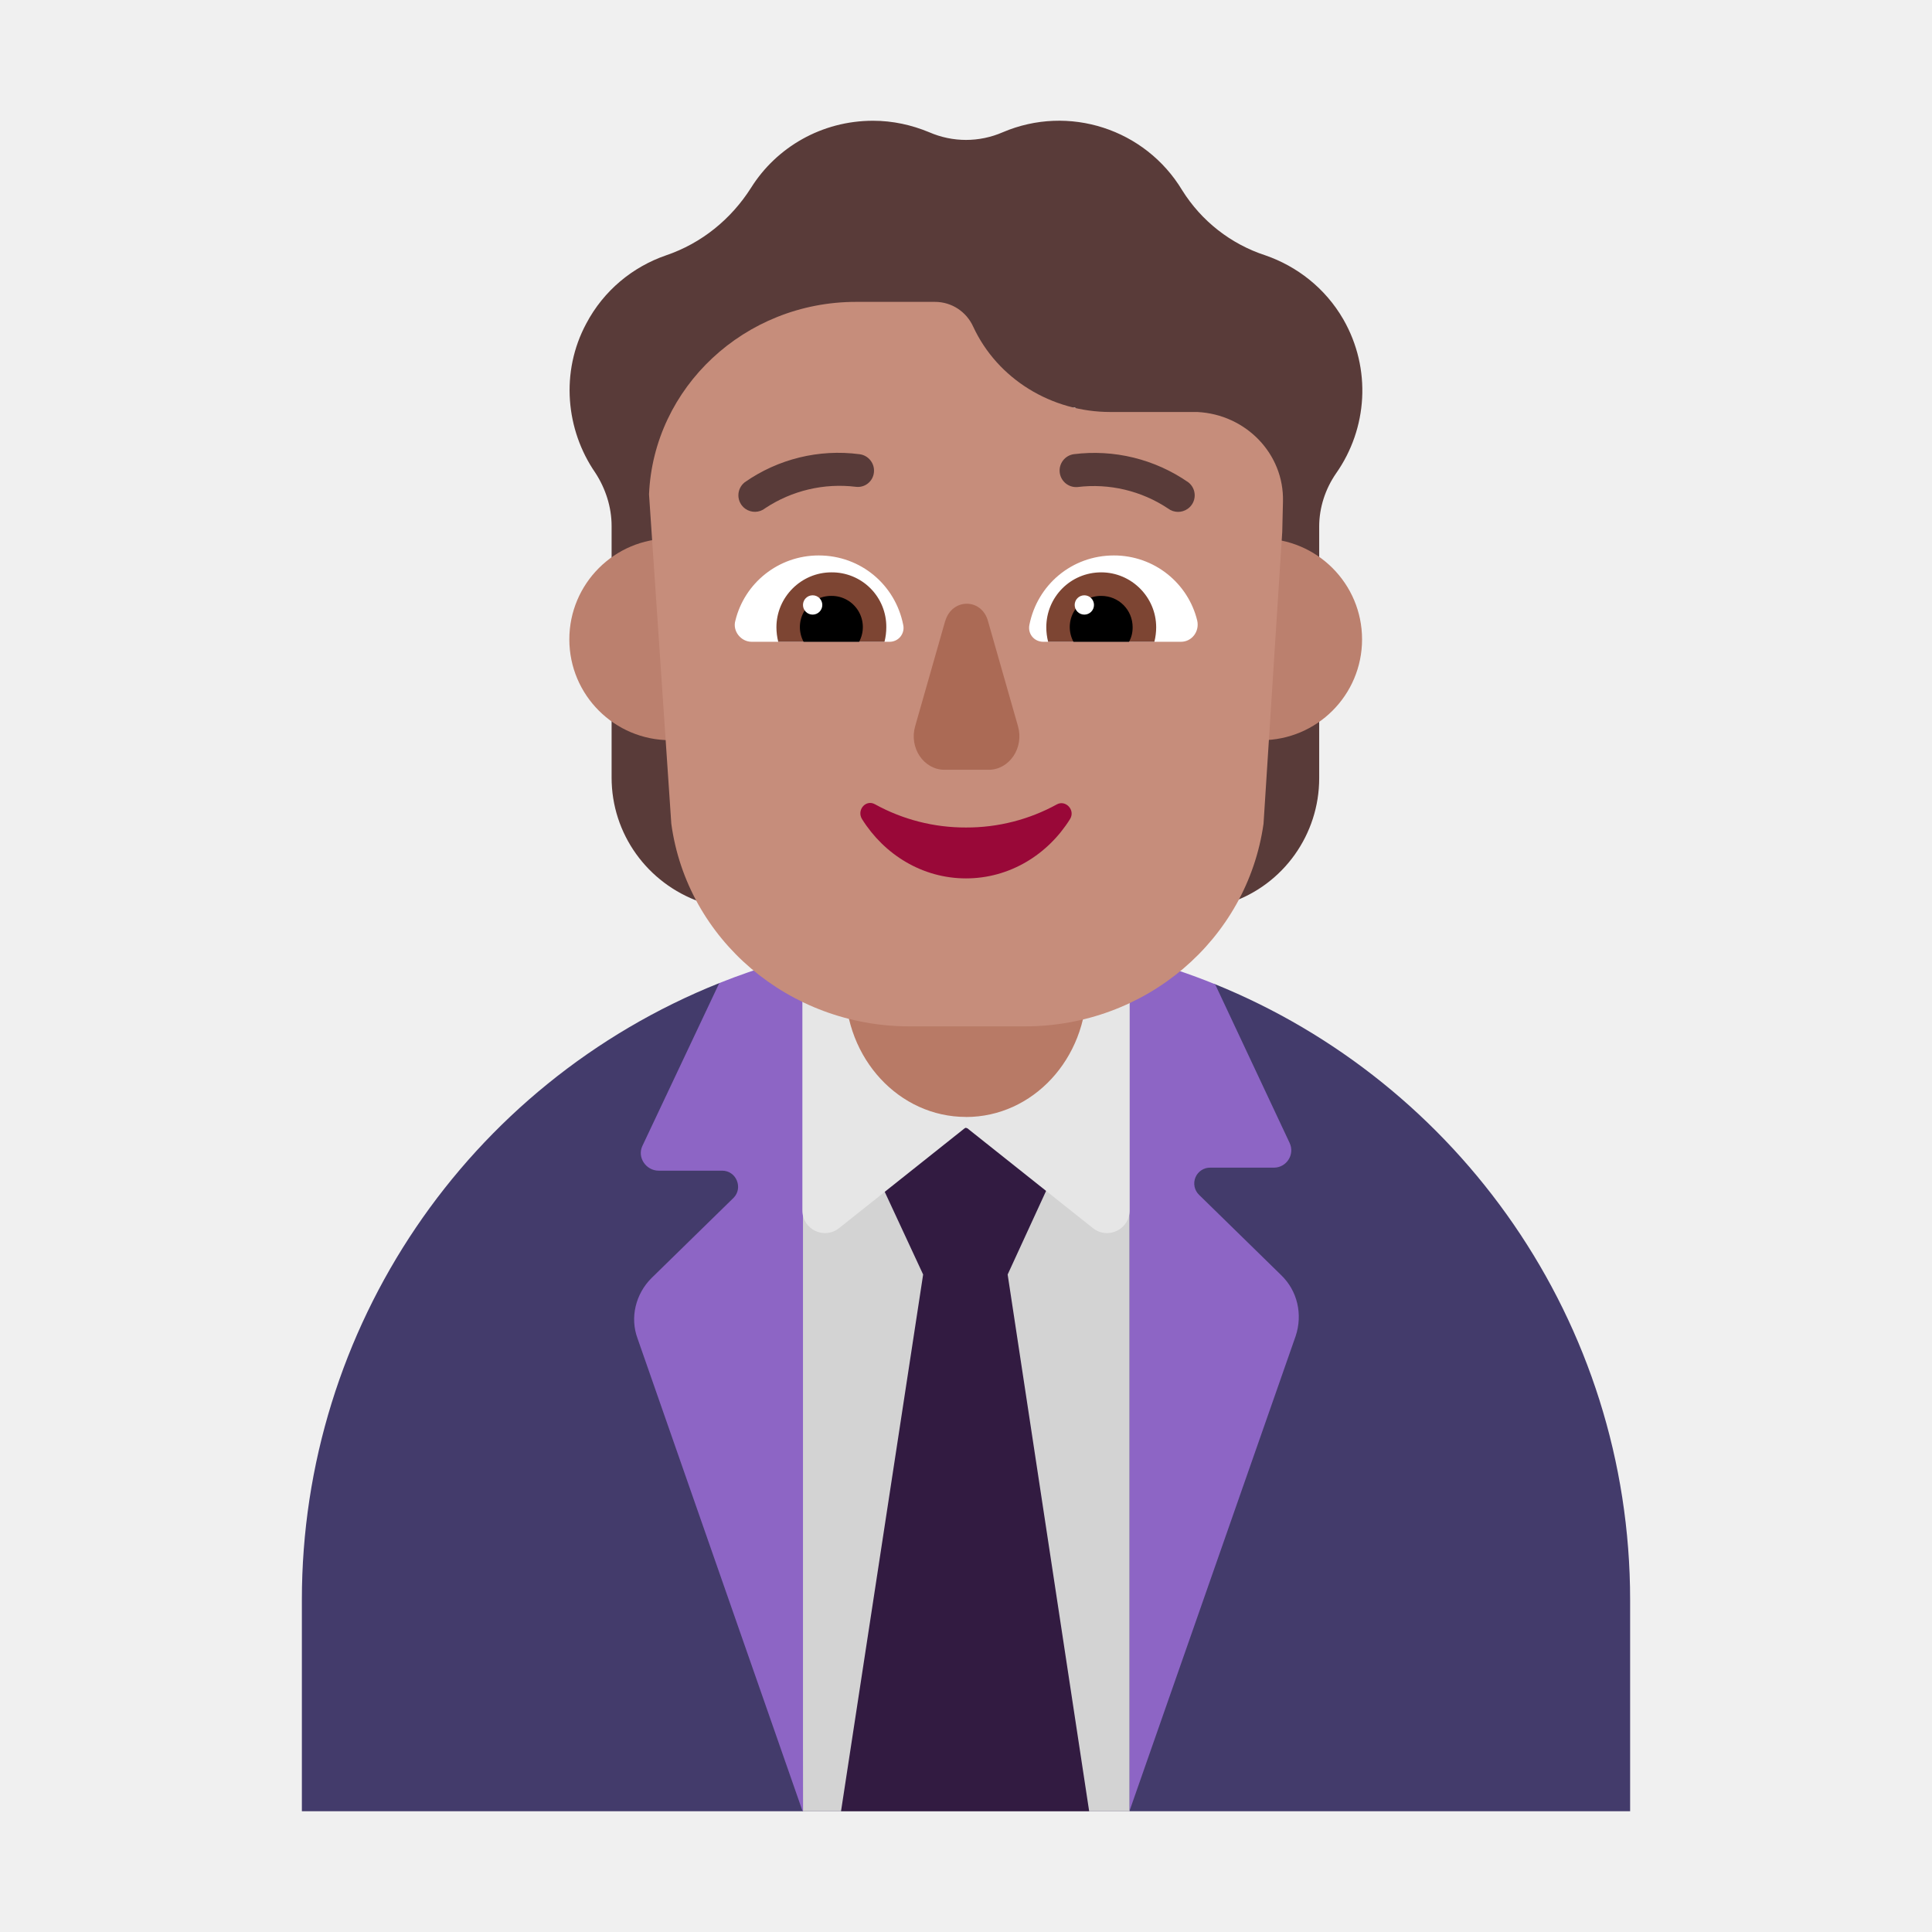
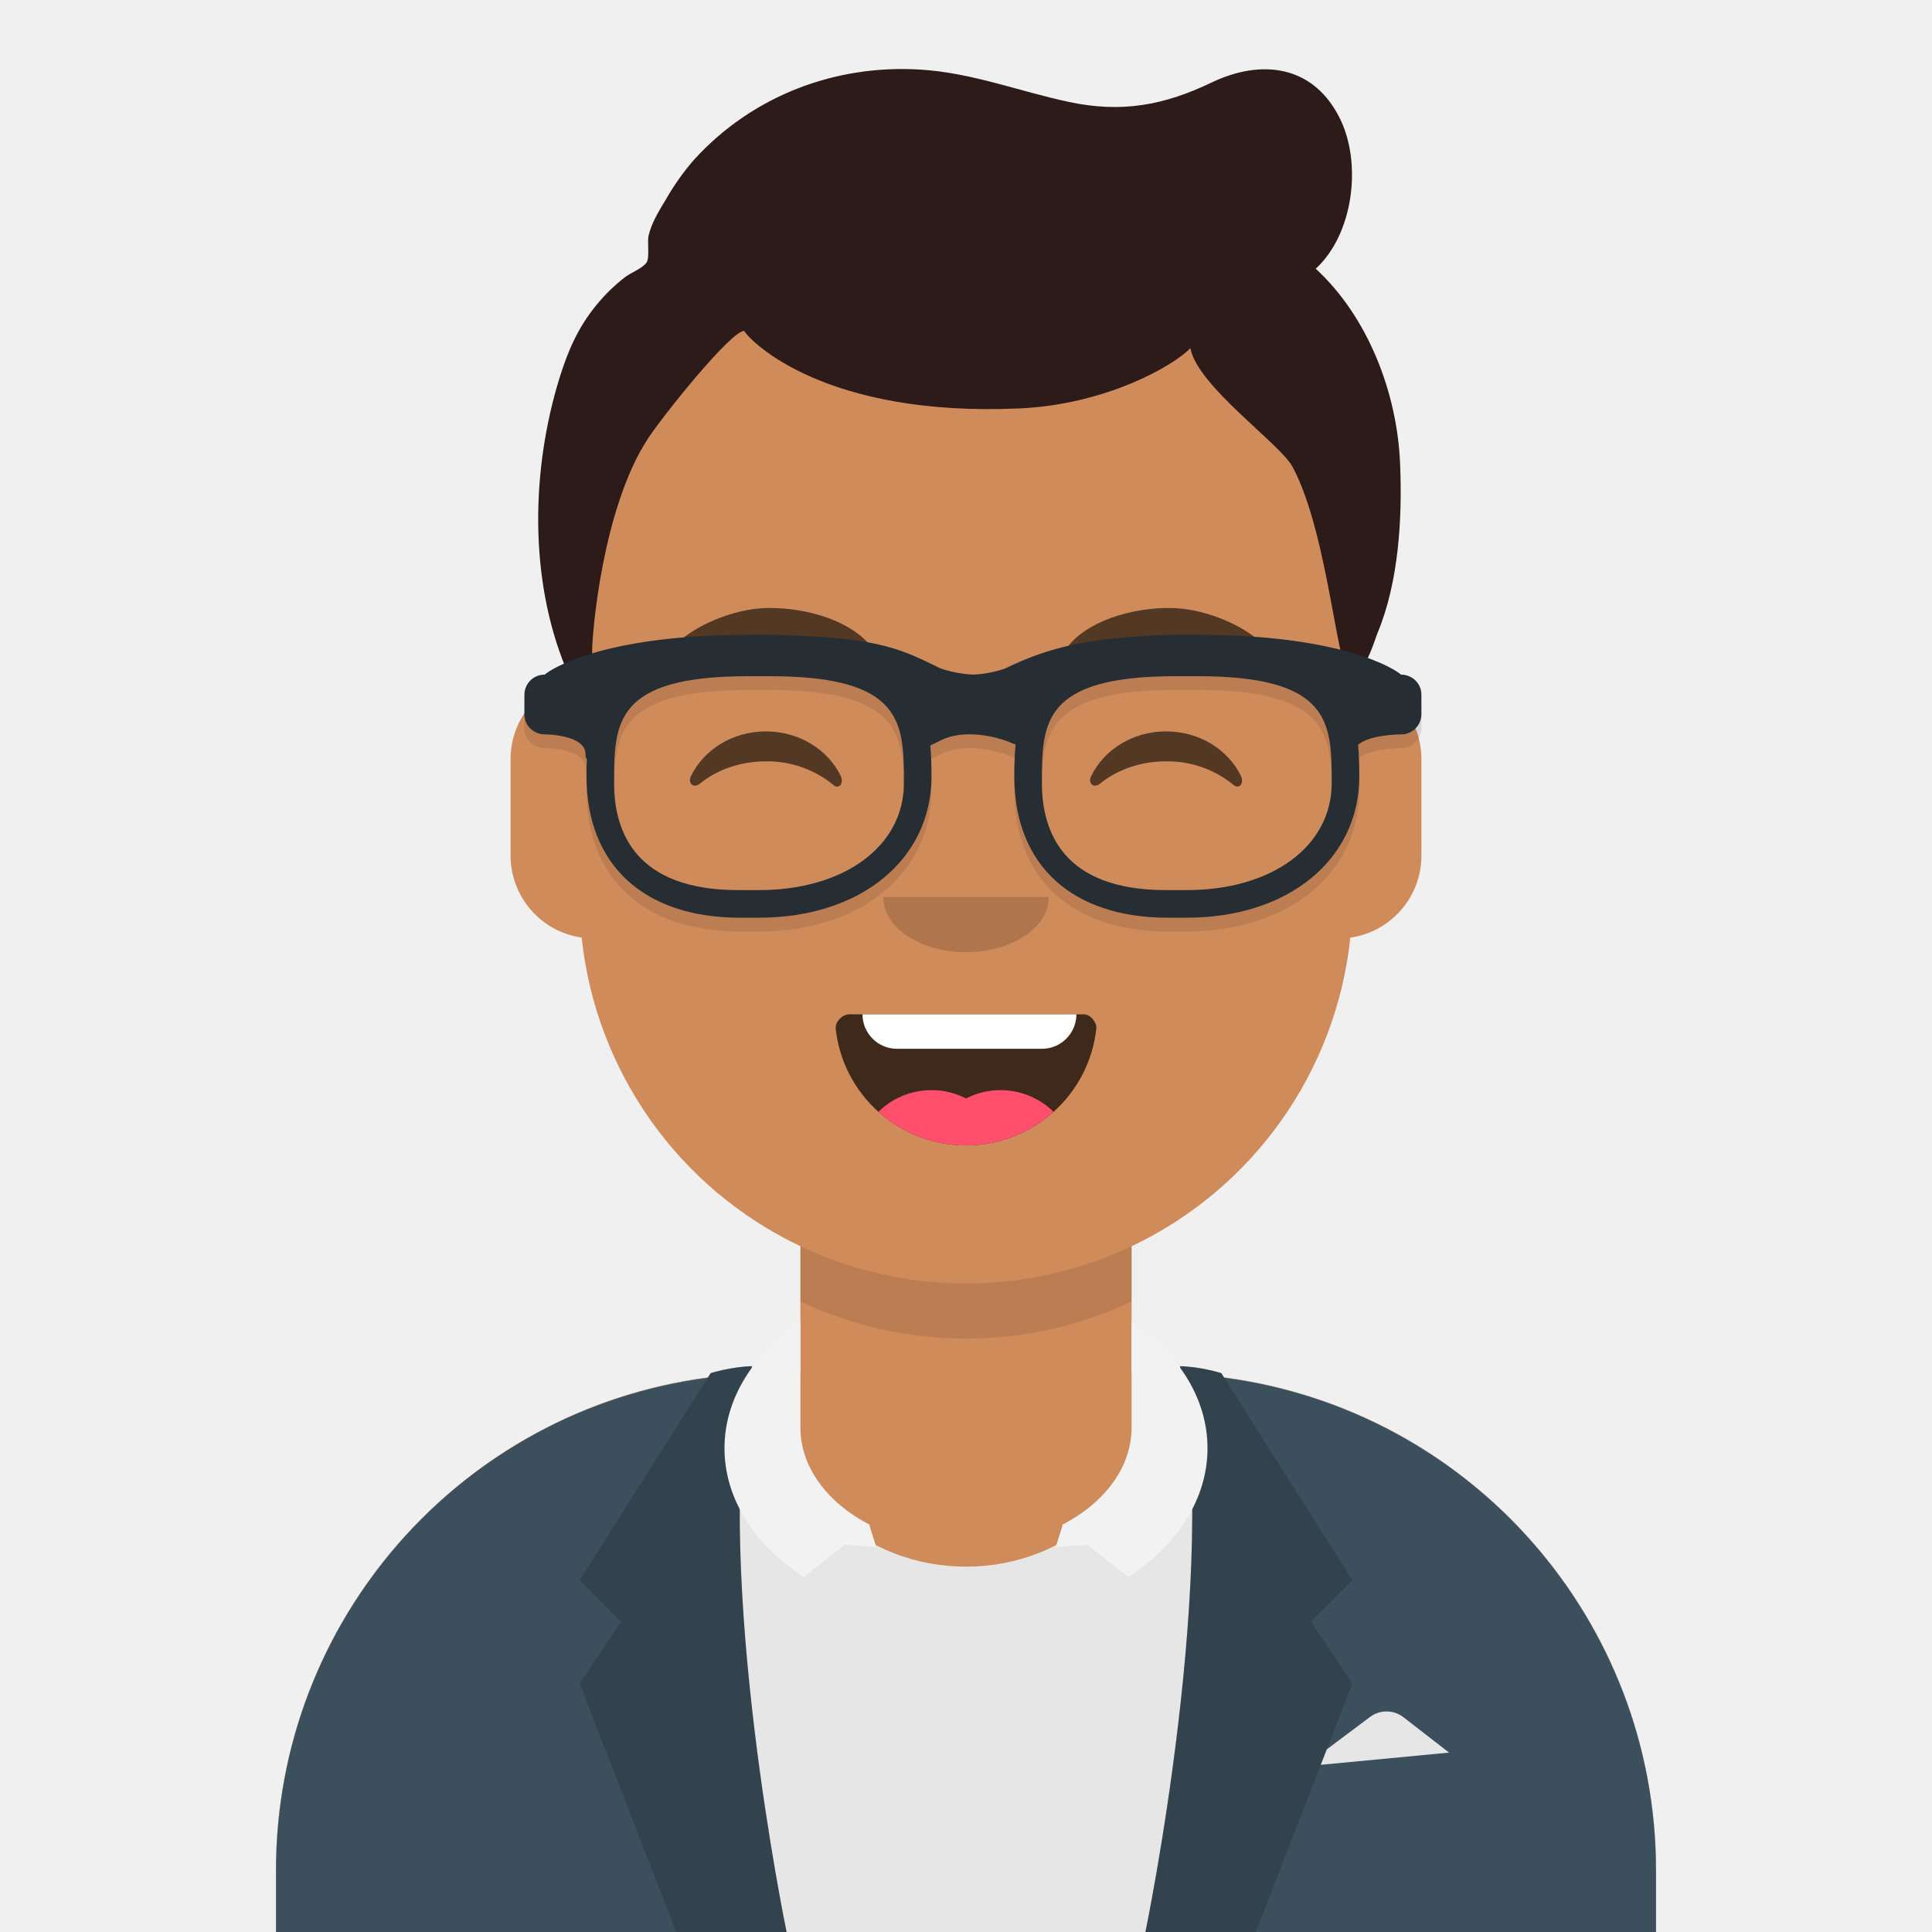
- <svg xmlns="http://www.w3.org/2000/svg" viewBox="0 0 32 32" width="128" height="128">
-   <g fill="none">
-     <path fill="#433b6b" d="m15.996 15.996l-4.08.286A11 11 0 0 0 5 26.5V30h22v-3.5c0-4.614-2.849-8.57-6.881-10.201z" />
-     <path fill="#d3d3d3" d="M18.71 16.12h-5.42L13.3 30h5.41z" />
-     <path fill="#8d65c5" d="m18.874 15.88l-.164.16v13.95l2.75-7.86c.12-.36.03-.75-.24-1.01l-1.36-1.33a.262.262 0 0 1 .19-.45h1.05c.21 0 .35-.22.26-.41l-1.23-2.62l-.004-.008a11 11 0 0 0-1.252-.422m-6.961.403l-.003.007l-1.27 2.69c-.09.19.06.41.27.41h1.05c.24 0 .35.29.19.45l-1.36 1.33c-.26.26-.36.65-.23 1l2.73 7.82h.01v-13.9l-.425-.14q-.49.144-.962.333" />
-     <path fill="#321b41" d="m15.99 18.68l-1.68.32l.98 2.11L13.93 30h4.11l-1.35-8.89l.97-2.11z" />
-     <path fill="#e6e6e6" d="M16 15.31h-2.71v4.74c0 .31.36.49.61.29l2.1-1.67l2.1 1.67c.25.2.61.02.61-.29v-4.74z" />
-     <path fill="#b87a66" d="M16 18.5c-1.107 0-2-.964-2-2.159V13.66c0-1.195.893-2.159 2-2.159s2 .964 2 2.159v2.682c0 1.195-.893 2.159-2 2.159" />
-     <path fill="#593b39" d="M22.25 5.29c-.3-.52-.77-.88-1.29-1.06a2.56 2.56 0 0 1-1.38-1.08a2.38 2.38 0 0 0-2.97-.96c-.39.17-.83.17-1.22 0c-.29-.12-.6-.19-.93-.19c-.85 0-1.6.44-2.02 1.11c-.33.52-.82.92-1.41 1.12c-.55.19-1.03.58-1.32 1.13c-.43.8-.34 1.76.15 2.47c.17.26.27.57.27.88v4.17c0 .93.59 1.75 1.47 2.06l1.89.65V8.17c.15-.14.27-.31.38-.5c.17-.29.27-.61.3-.92a2.32 2.32 0 0 0 1.82-.55c.42.35.95.57 1.54.57c.1 0 .19-.01.28-.02a2.37 2.37 0 0 0 .68 1.42v7.43l1.89-.65c.88-.3 1.47-1.13 1.47-2.06V8.72c0-.31.1-.62.28-.88c.52-.74.59-1.73.12-2.55" />
-     <path fill="#bb806e" d="M12.77 10.59a1.67 1.67 0 1 1-3.34 0a1.67 1.67 0 0 1 3.34 0m9.79 0a1.67 1.67 0 1 1-3.34 0a1.67 1.67 0 0 1 3.34 0" />
-     <path fill="#c68d7b" d="M10.75 8.188C10.825 6.418 12.334 5 14.178 5h1.307c.282 0 .523.166.634.41c.402.868 1.298 1.414 2.273 1.414h1.44c.804.04 1.438.693 1.418 1.483l-.012.503l-.31 4.834C20.656 15.566 18.976 17 16.974 17h-1.911c-1.992 0-3.682-1.434-3.944-3.356z" />
-     <path fill="#fff" d="M12.18 10.28c.15-.62.71-1.08 1.38-1.08c.7 0 1.27.49 1.4 1.15a.23.23 0 0 1-.23.28h-2.28c-.18 0-.32-.18-.27-.35m7.65 0c-.15-.62-.71-1.08-1.38-1.08c-.7 0-1.27.49-1.4 1.15c-.03.15.08.28.23.28h2.28c.18 0 .31-.17.27-.35" />
-     <path fill="#7d4533" d="M12.86 10.39c0-.5.41-.91.91-.91a.9.9 0 0 1 .91.91q0 .12-.03.24h-1.76a1 1 0 0 1-.03-.24m6.29 0c0-.5-.41-.91-.91-.91c-.51 0-.91.41-.91.91q0 .12.03.24h1.76q.03-.12.03-.24" />
-     <path fill="#000" d="M13.77 9.87a.516.516 0 0 1 .46.76h-.92a.516.516 0 0 1 .46-.76m4.47 0a.516.516 0 0 0-.46.76h.92q.06-.105.06-.24c0-.29-.23-.52-.52-.52" />
-     <path fill="#fff" d="M13.62 10.02a.16.16 0 1 1-.32 0a.16.16 0 0 1 .32 0m4.5 0a.16.16 0 1 1-.32 0a.16.16 0 0 1 .32 0" />
-     <path fill="#ab6a55" d="m15.654 10.29l-.496 1.738c-.103.356.14.722.487.722h.73c.345 0 .589-.366.486-.722l-.496-1.738c-.103-.387-.599-.387-.71 0" />
-     <path fill="#990838" d="M16 13.706a3.1 3.1 0 0 1-1.508-.385c-.153-.085-.306.097-.214.246c.367.587.999.982 1.722.982c.724 0 1.356-.395 1.723-.982c.092-.15-.071-.32-.214-.246a3.1 3.1 0 0 1-1.509.385" />
-     <path fill="#593b39" d="M12.345 8.427a.274.274 0 0 0 .33-.01a2.23 2.23 0 0 1 1.5-.354a.267.267 0 0 0 .3-.24a.274.274 0 0 0-.24-.3a2.7 2.7 0 0 0-1.9.465a.274.274 0 0 0 .01.439m7.001-.005a.275.275 0 0 0 .327.005a.273.273 0 0 0 .01-.438a2.73 2.73 0 0 0-1.9-.466a.274.274 0 0 0 .063.544a2.22 2.22 0 0 1 1.5.355" />
+ <svg xmlns="http://www.w3.org/2000/svg" width="128" height="128" viewBox="0 0 280 280" fill="none" shape-rendering="auto">
+   <mask id="viewboxMask">
+     <rect width="280" height="280" rx="0" ry="0" x="0" y="0" fill="#fff" />
+   </mask>
+   <g mask="url(#viewboxMask)">
+     <g transform="translate(8)">
+       <path d="M132 36a56 56 0 0 0-56 56v6.17A12 12 0 0 0 66 110v14a12 12 0 0 0 10.3 11.88 56.04 56.04 0 0 0 31.7 44.73v18.4h-4a72 72 0 0 0-72 72v9h200v-9a72 72 0 0 0-72-72h-4v-18.39a56.04 56.04 0 0 0 31.7-44.73A12 12 0 0 0 198 124v-14a12 12 0 0 0-10-11.83V92a56 56 0 0 0-56-56Z" fill="#d08b5b" />
+       <path d="M108 180.61v8a55.79 55.79 0 0 0 24 5.39c8.59 0 16.73-1.93 24-5.39v-8a55.79 55.79 0 0 1-24 5.39 55.79 55.79 0 0 1-24-5.39Z" fill="#000" fill-opacity=".1" />
+       <g transform="translate(0 170)">
+         <path d="M132 57.05c14.91 0 27-11.2 27-25 0-1.01-.06-2.01-.2-3h1.2a72 72 0 0 1 72 72V110H32v-8.95a72 72 0 0 1 72-72h1.2c-.14.99-.2 1.99-.2 3 0 13.8 12.09 25 27 25Z" fill="#E6E6E6" />
+         <path d="M100.78 29.12 101 28c-2.96.05-6 1-6 1l-.42.66A72.01 72.01 0 0 0 32 101.06V110h74s-10.7-51.56-5.24-80.8l.02-.08ZM158 110s11-53 5-82c2.96.05 6 1 6 1l.42.66a72.01 72.01 0 0 1 62.58 71.4V110h-74Z" fill="#3c4f5c" />
+         <path d="M101 28c-6 29 5 82 5 82H90L76 74l6-9-6-6 19-30s3.04-.95 6-1ZM163 28c6 29-5 82-5 82h16l14-36-6-9 6-6-19-30s-3.04-.95-6-1Z" fill-rule="evenodd" clip-rule="evenodd" fill="#000" fill-opacity=".15" />
+         <path d="M108 21.54c-6.77 4.6-11 11.12-11 18.35 0 7.4 4.43 14.05 11.48 18.67l5.94-4.68 4.58.33-1-3.15.08-.06c-6.1-3.15-10.08-8.3-10.08-14.12V21.54ZM156 36.88c0 5.82-3.98 10.97-10.08 14.12l.08.06-1 3.15 4.58-.33 5.94 4.68C162.57 53.94 167 47.29 167 39.89c0-7.23-4.23-13.75-11-18.35v15.34Z" fill="#F2F2F2" />
+         <path d="m183.42 85.77.87-2.24 6.27-4.7a4 4 0 0 1 4.85.05l6.6 5.12-18.59 1.77Z" fill="#E6E6E6" />
+       </g>
+       <g transform="translate(78 134)">
+         <path fill-rule="evenodd" clip-rule="evenodd" d="M35.12 15.13a19 19 0 0 0 37.77-.09c.08-.77-.77-2.04-1.85-2.04H37.1C36 13 35 14.18 35.12 15.13Z" fill="#000" fill-opacity=".7" />
+         <path d="M70 13H39a5 5 0 0 0 5 5h21a5 5 0 0 0 5-5Z" fill="#fff" />
+         <path d="M66.7 27.14A10.96 10.96 0 0 0 54 25.2a10.95 10.95 0 0 0-12.7 1.94A18.93 18.93 0 0 0 54 32c4.88 0 9.33-1.84 12.7-4.86Z" fill="#FF4F6D" />
+       </g>
+       <g transform="translate(104 122)">
+         <path fill-rule="evenodd" clip-rule="evenodd" d="M16 8c0 4.42 5.37 8 12 8s12-3.58 12-8" fill="#000" fill-opacity=".16" />
+       </g>
+       <g transform="translate(76 90)">
+         <path d="M16.16 22.45c1.85-3.8 6-6.45 10.84-6.45 4.81 0 8.96 2.63 10.82 6.4.55 1.13-.24 2.05-1.03 1.37a15.05 15.05 0 0 0-9.8-3.43c-3.73 0-7.12 1.24-9.55 3.23-.9.73-1.82-.01-1.28-1.12ZM74.16 22.45c1.85-3.8 6-6.45 10.84-6.45 4.81 0 8.96 2.63 10.82 6.4.55 1.13-.24 2.05-1.03 1.37a15.05 15.05 0 0 0-9.8-3.43c-3.74 0-7.13 1.24-9.56 3.23-.9.73-1.82-.01-1.28-1.12Z" fill-rule="evenodd" clip-rule="evenodd" fill="#000" fill-opacity=".6" />
+       </g>
+       <g transform="translate(76 82)">
+         <path d="M26.55 6.15c-5.8.27-15.2 4.49-14.96 10.34.01.18.3.27.43.12 2.76-2.96 22.32-5.95 29.2-4.36.64.14 1.12-.48.72-.93-3.43-3.85-10.2-5.43-15.4-5.18ZM86.45 6.15c5.8.27 15.2 4.49 14.96 10.34-.01.18-.3.27-.43.12-2.76-2.96-22.32-5.95-29.2-4.36-.64.14-1.12-.48-.72-.93 3.43-3.85 10.2-5.43 15.4-5.18Z" fill-rule="evenodd" clip-rule="evenodd" fill="#000" fill-opacity=".6" />
+       </g>
+       <g transform="translate(-1)">
+         <path fill-rule="evenodd" clip-rule="evenodd" d="M183.68 38.95c5.4-4.95 6.7-14.99 3.64-21.5-3.77-8-11.42-9-18.75-5.48-6.9 3.31-13.06 4.42-20.62 2.81-7.26-1.54-14.14-4.26-21.65-4.7-12.32-.74-24.3 3.83-32.7 13.05a35.75 35.75 0 0 0-4.11 5.8c-.98 1.63-2.08 3.38-2.5 5.26-.2.9.18 3.1-.27 3.83-.48.8-2.3 1.52-3.07 2.1a25.02 25.02 0 0 0-4.18 4.05c-2.66 3.22-4.13 6.59-5.37 10.57-4.1 13.25-4.45 29 .86 42 .7 1.74 2.9 5.36 4.18 1.64.26-.73-.33-3.19-.33-3.93 0-2.72 1.5-20.73 8.05-30.82 2.13-3.28 11.97-15.58 13.98-15.68 1.07 1.7 11.88 12.51 39.94 11.24 12.66-.58 22.4-6.27 24.74-8.73 1.03 5.53 13 13.81 14.82 17.22 5.26 9.85 6.43 30.3 8.44 30.27 2.01-.04 3.45-5.24 3.87-6.23 3.07-7.38 3.6-16.64 3.26-24.56-.42-10.2-4.63-21.23-12.23-28.22Z" fill="#2c1b18" />
+       </g>
+       <g transform="translate(49 72)" />
+       <g transform="translate(62 42)">
+         <g fill-rule="evenodd" clip-rule="evenodd">
+           <path d="M38.5 52c-21.3 0-28.85 5.1-29.55 5.77A2.92 2.92 0 0 0 6 60.66v2.88c0 1.6 1.32 2.89 2.95 2.89 0 0 5.91 0 5.91 2.88 0 .44.07.65.19.68-.04.82-.05 1.66-.05 2.5C15 85.34 23.31 93 37.24 93H40c14.72 0 25-8.43 25-20.5 0-1.5-.04-3-.17-4.46l1.58-.77c.58-.29 1.21-.5 1.9-.64 1.85-.38 3.95-.22 5.99.28.73.18 1.26.35 1.5.45l1.38.55c-.14 1.5-.18 3.04-.18 4.6C77 85.34 85.31 93 99.24 93H102c14.72 0 25-8.43 25-20.5 0-1.54-.04-3.07-.18-4.56 1.74-1.51 6.22-1.51 6.22-1.51a2.92 2.92 0 0 0 2.96-2.89v-2.88c0-1.6-1.32-2.89-2.96-2.89-.69-.67-8.25-5.77-29.54-5.77H100.53c-1.8 0-3.44.07-4.97.2-9.54.54-14.68 2.15-19.92 4.7a17 17 0 0 1-4.56.87 17.01 17.01 0 0 1-4.81-.91l-.42-.2v-.01c-4.94-2.42-8.43-4.13-20.78-4.55a61.2 61.2 0 0 0-3.6-.1H38.5ZM19 73.5C19 64.84 19 58 38.39 58h3.22C61 58 61 64.84 61 73.5 61 82.63 52.36 89 40 89h-3.03C22.12 89 19 80.57 19 73.5Zm62 0c0-8.66 0-15.5 19.39-15.5h3.22C123 58 123 64.84 123 73.5c0 9.13-8.64 15.5-21 15.5h-3.03C84.12 89 81 80.57 81 73.5Z" fill="#000" fill-opacity=".1" />
+           <path d="M38.5 50c-21.3 0-28.85 5.1-29.55 5.77A2.92 2.92 0 0 0 6 58.66v2.88c0 1.6 1.32 2.89 2.95 2.89 0 0 5.91 0 5.91 2.88 0 .44.07.65.19.68-.04.82-.05 1.66-.05 2.5C15 83.34 23.31 91 37.24 91H40c14.72 0 25-8.43 25-20.5 0-1.5-.04-3-.17-4.46l1.58-.77c.58-.29 1.21-.5 1.9-.64 1.85-.38 3.95-.22 5.99.28.73.18 1.26.35 1.5.45l1.38.55c-.14 1.5-.18 3.04-.18 4.6C77 83.34 85.31 91 99.24 91H102c14.72 0 25-8.43 25-20.5 0-1.54-.04-3.07-.18-4.56 1.74-1.51 6.22-1.51 6.22-1.51a2.92 2.92 0 0 0 2.96-2.89v-2.88c0-1.6-1.32-2.89-2.96-2.89-.69-.67-8.25-5.77-29.54-5.77H100.53c-1.8 0-3.44.07-4.97.2-9.54.54-14.68 2.15-19.92 4.7a17 17 0 0 1-4.56.87 17.01 17.01 0 0 1-4.81-.91l-.42-.2v-.01c-4.94-2.42-8.43-4.13-20.78-4.55a61.2 61.2 0 0 0-3.6-.1H38.5ZM19 71.5C19 62.84 19 56 38.39 56h3.22C61 56 61 62.84 61 71.5 61 80.63 52.36 87 40 87h-3.03C22.12 87 19 78.57 19 71.5Zm62 0c0-8.66 0-15.5 19.39-15.5h3.22C123 56 123 62.84 123 71.5c0 9.13-8.64 15.5-21 15.5h-3.03C84.12 87 81 78.57 81 71.5Z" fill="#262e33" />
+         </g>
+       </g>
+     </g>
  </g>
</svg>
